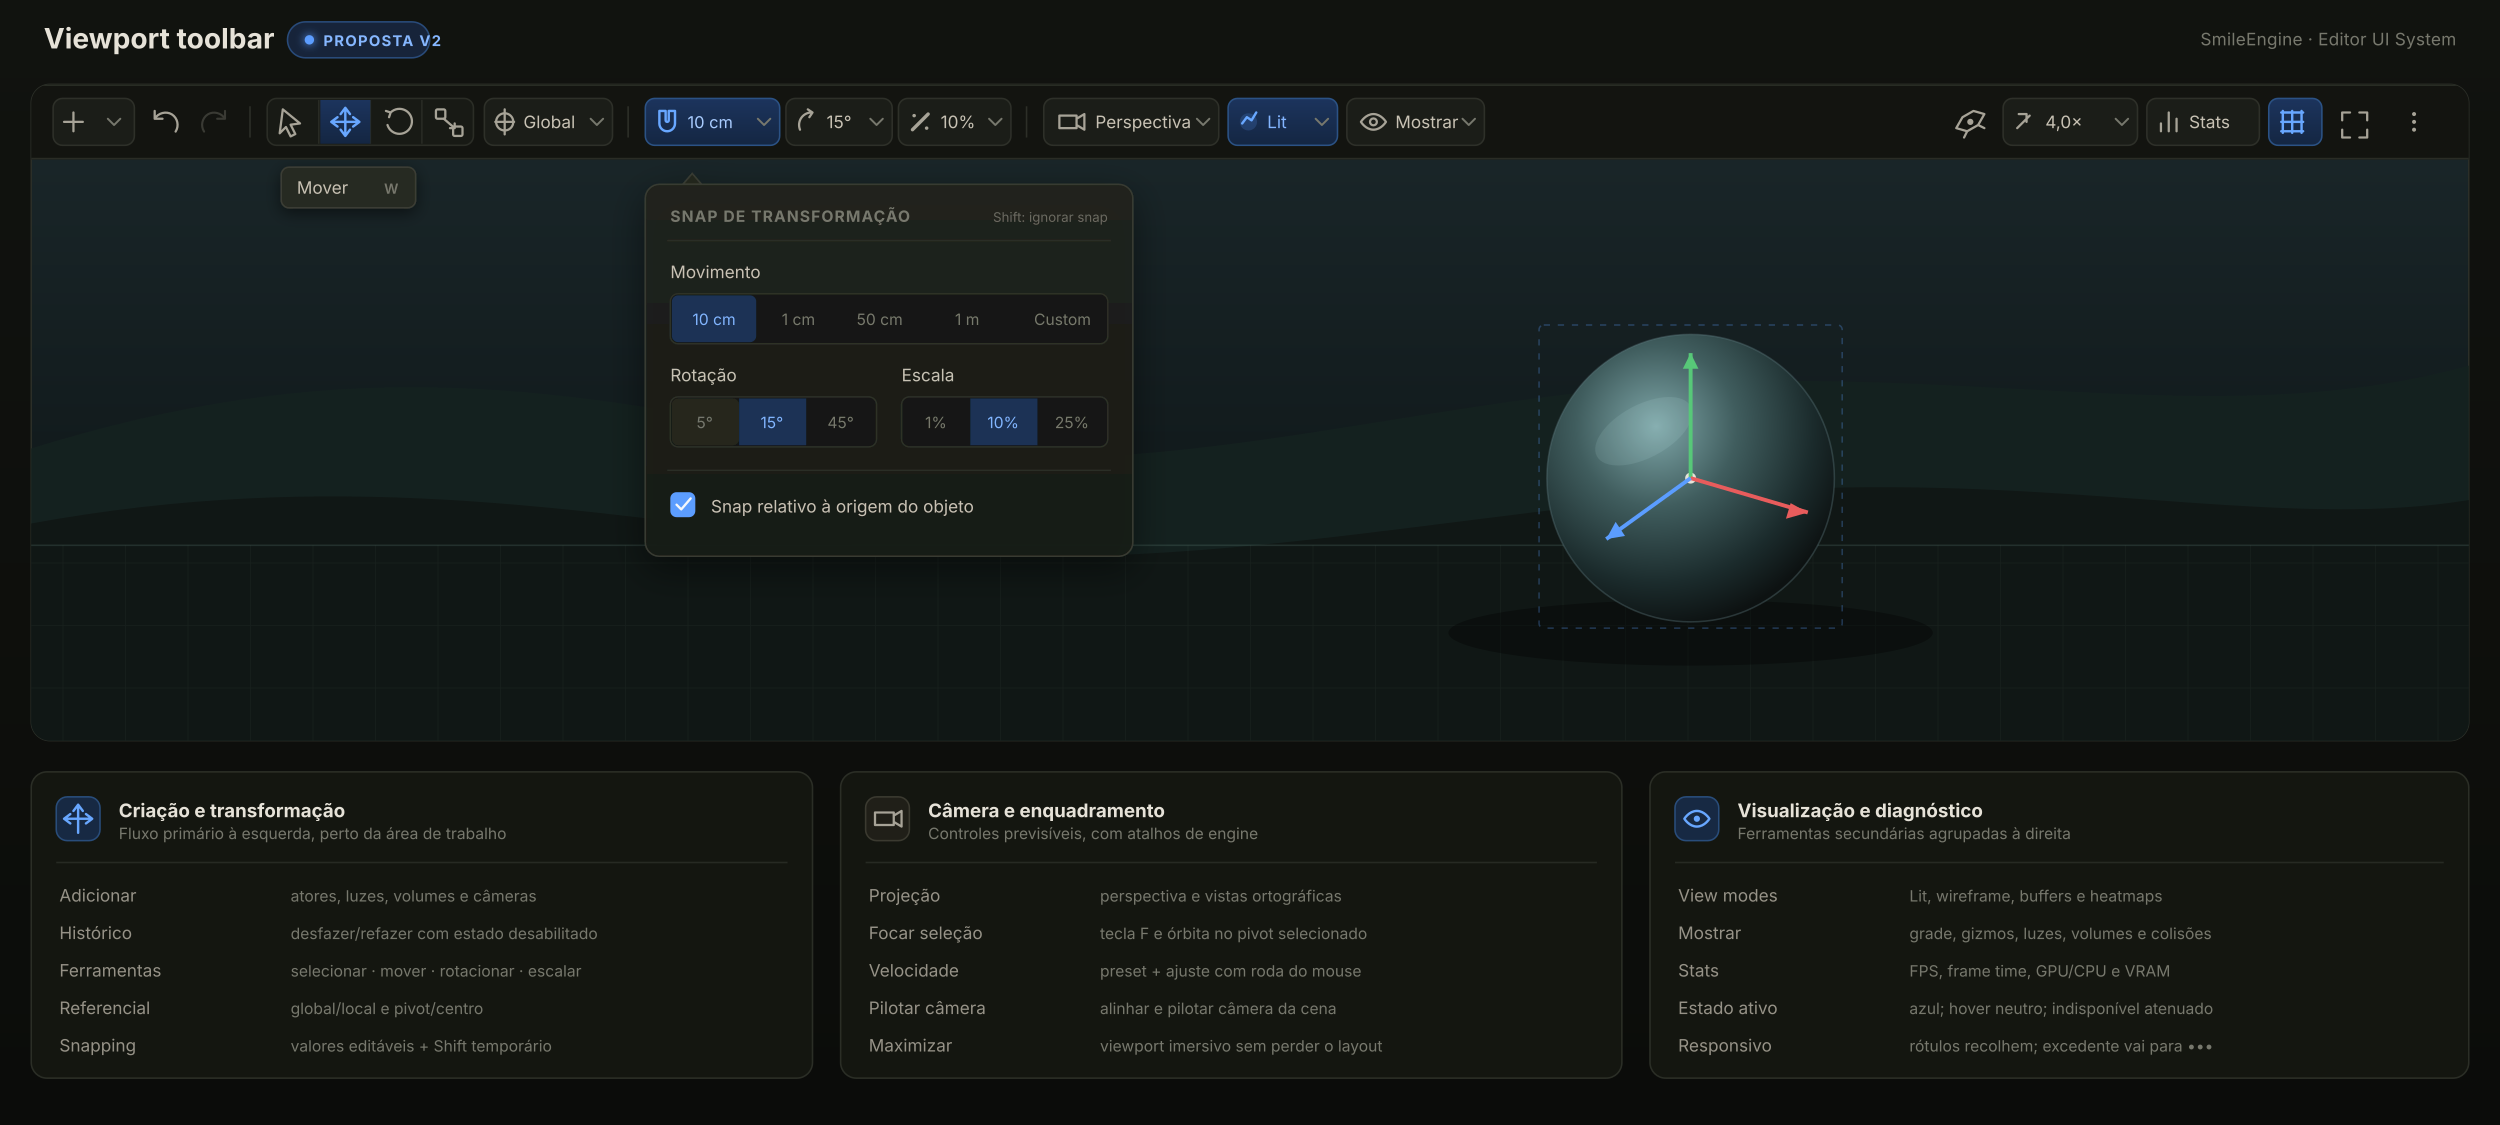
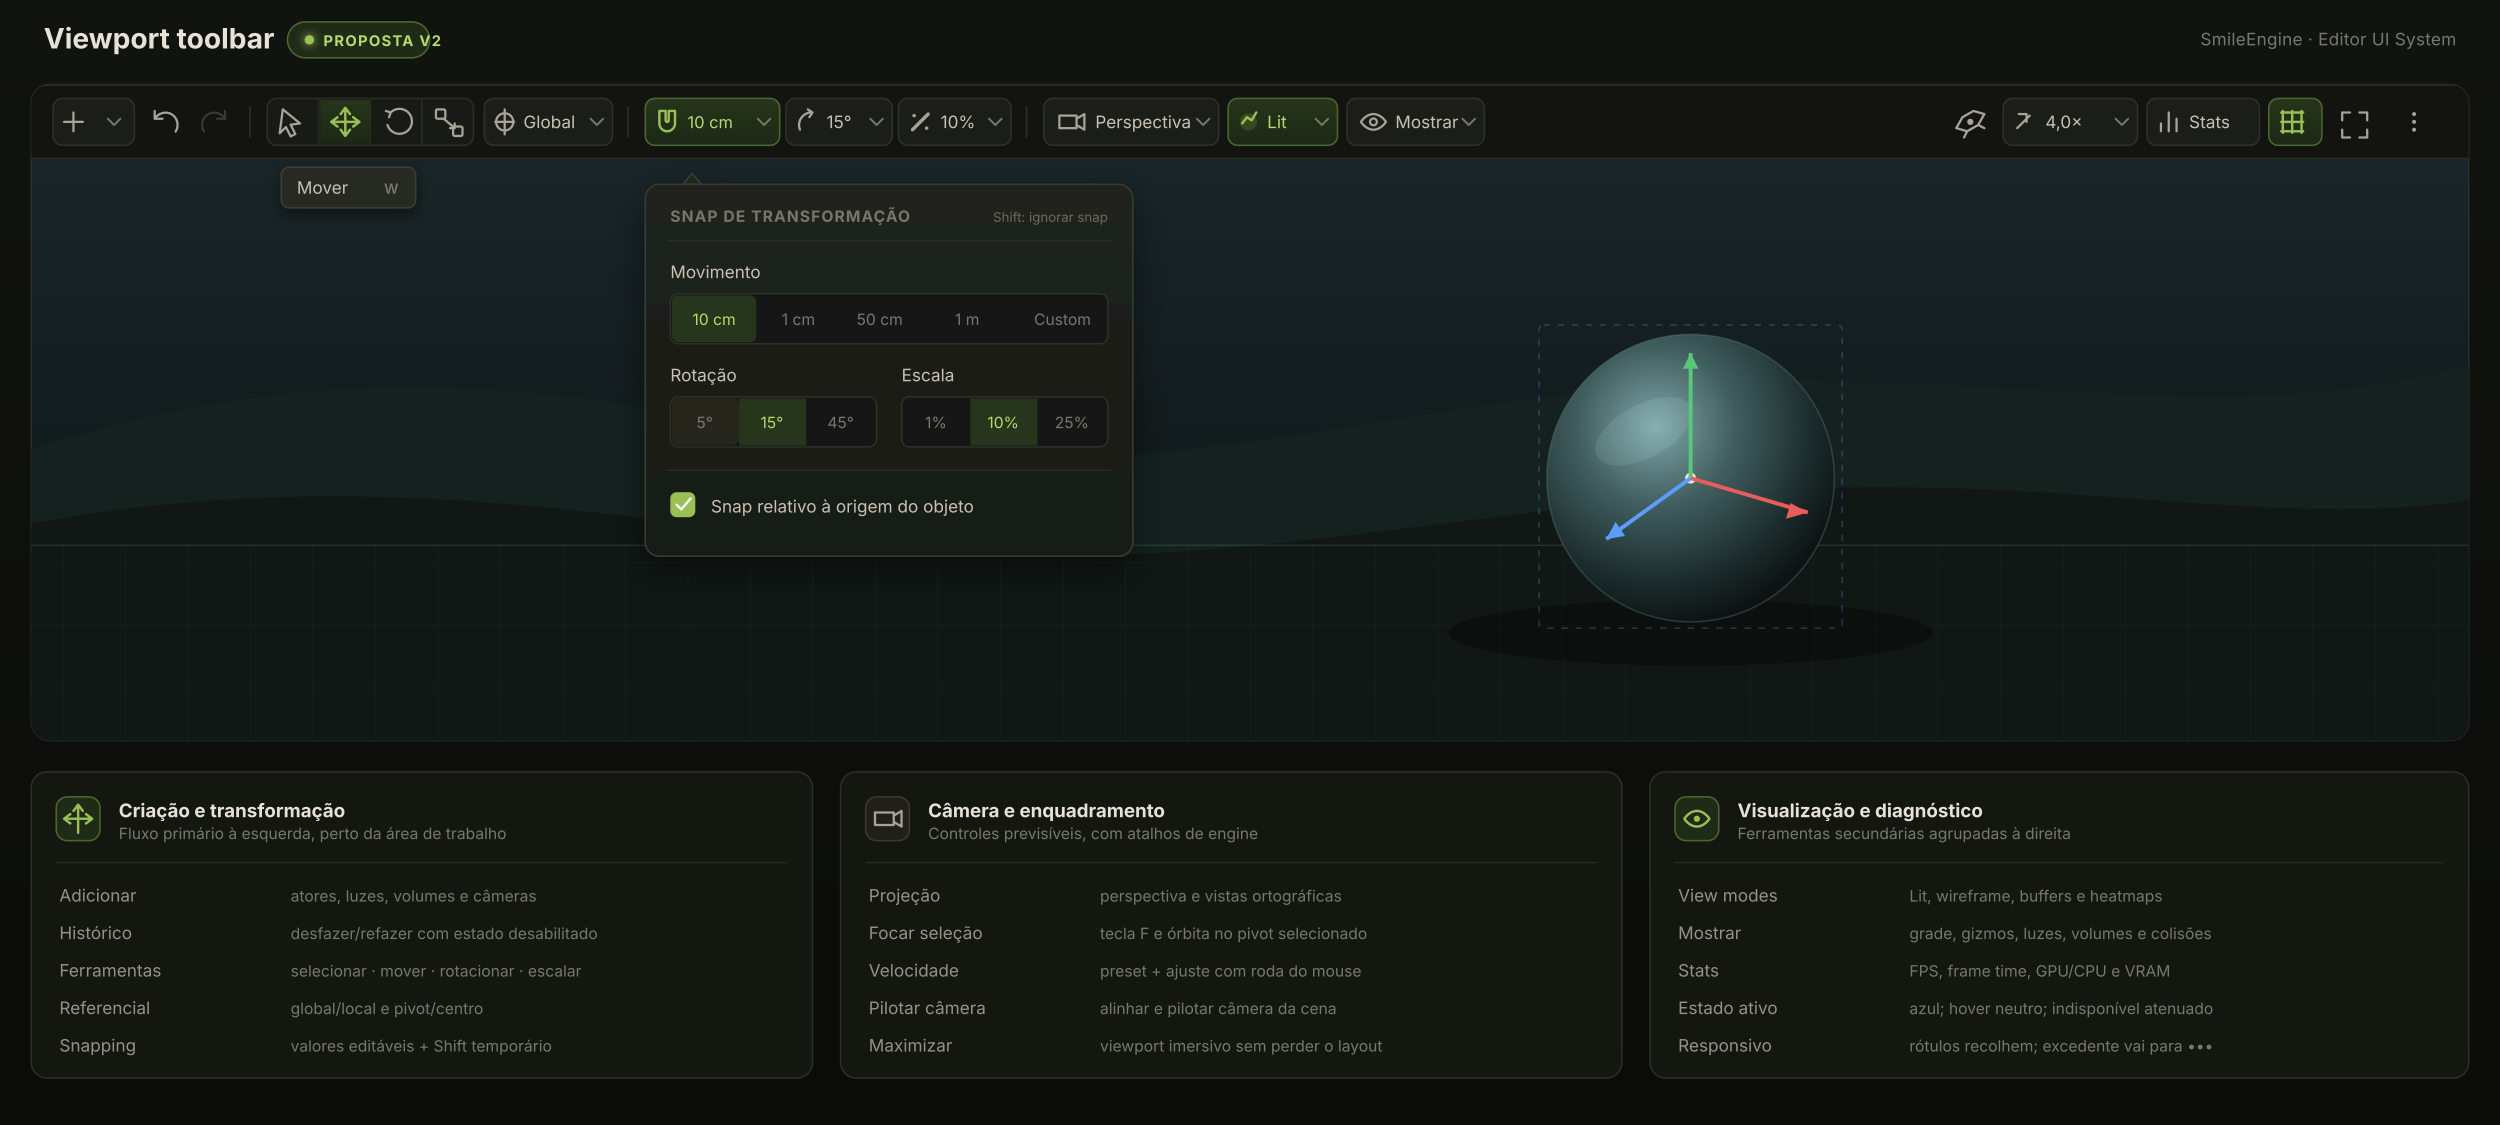
<svg xmlns="http://www.w3.org/2000/svg" width="1600" height="720" viewBox="0 0 1600 720">
  <defs>
    <linearGradient id="pageBg" x1="0" y1="0" x2="0" y2="1">
      <stop offset="0" stop-color="#11130f" />
      <stop offset="1" stop-color="#0b0c0a" />
    </linearGradient>
    <linearGradient id="viewportBg" x1="0" y1="0" x2="0" y2="1">
      <stop offset="0" stop-color="#1b282b" />
      <stop offset="0.55" stop-color="#121b1d" />
      <stop offset="1" stop-color="#0c0f0e" />
    </linearGradient>
    <linearGradient id="activeBg" x1="0" y1="0" x2="0" y2="1">
-       <stop offset="0" stop-color="#1c345d" />
-       <stop offset="1" stop-color="#142642" />
+       <stop offset="0" stop-color="#26351a" />
+       <stop offset="1" stop-color="#1c2815" />
    </linearGradient>
    <linearGradient id="glass" x1="0" y1="0" x2="0" y2="1">
      <stop offset="0" stop-color="#20221c" stop-opacity="0.98" />
      <stop offset="1" stop-color="#171914" stop-opacity="0.98" />
    </linearGradient>
    <radialGradient id="orb" cx="38%" cy="32%" r="70%">
      <stop offset="0" stop-color="#7ea6a8" />
      <stop offset="0.4" stop-color="#405d5e" />
      <stop offset="0.78" stop-color="#1b2b2c" />
      <stop offset="1" stop-color="#0d1212" />
    </radialGradient>
    <filter id="shadow" x="-20%" y="-20%" width="140%" height="160%">
      <feDropShadow dx="0" dy="8" stdDeviation="12" flood-color="#000" flood-opacity="0.45" />
    </filter>
    <filter id="softShadow" x="-30%" y="-30%" width="160%" height="180%">
      <feDropShadow dx="0" dy="3" stdDeviation="5" flood-color="#000" flood-opacity="0.5" />
    </filter>
    <filter id="blueGlow" x="-100%" y="-100%" width="300%" height="300%">
      <feGaussianBlur stdDeviation="3" result="blur" />
      <feMerge>
        <feMergeNode in="blur" />
        <feMergeNode in="SourceGraphic" />
      </feMerge>
    </filter>
    <pattern id="grid" width="40" height="40" patternUnits="userSpaceOnUse">
      <path d="M40 0H0V40" fill="none" stroke="#7c958d" stroke-opacity="0.09" stroke-width="1" />
    </pattern>
    <style>
      .ui { font-family: Inter, "Segoe UI", Arial, sans-serif; }
      .title { font-size: 18px; font-weight: 650; fill: #e6e2d8; }
      .subtitle { font-size: 11px; fill: #77786d; letter-spacing: .15px; }
      .label { font-size: 11px; fill: #c8c2b4; }
      .small { font-size: 10px; fill: #77786d; }
      .micro { font-size: 9px; fill: #6c6a61; }
      .cardTitle { font-size: 12px; font-weight: 650; fill: #e6e2d8; }
      .cardBody { font-size: 11px; fill: #969287; }
      .shortcut { font-size: 9px; font-weight: 600; fill: #77786d; }
      .icon { fill: none; stroke: #a7a397; stroke-width: 1.45; stroke-linecap: round; stroke-linejoin: round; }
      .iconMuted { fill: none; stroke: #64655b; stroke-width: 1.35; stroke-linecap: round; stroke-linejoin: round; }
-       .iconBlue { fill: none; stroke: #68a7ff; stroke-width: 1.55; stroke-linecap: round; stroke-linejoin: round; }
+       .iconBlue { fill: none; stroke: #9ac055; stroke-width: 1.55; stroke-linecap: round; stroke-linejoin: round; }
      .chev { fill: none; stroke: #77786d; stroke-width: 1.25; stroke-linecap: round; stroke-linejoin: round; }
    </style>
  </defs>
  <rect width="1600" height="720" fill="url(#pageBg)" />
  <g class="ui">
    <text x="28" y="31" class="title">Viewport toolbar</text>
-     <rect x="184" y="14" width="91" height="23" rx="11.5" fill="#17243a" stroke="#294b7a" />
-     <circle cx="198" cy="25.5" r="3" fill="#5b9dff" filter="url(#blueGlow)" />
-     <text x="207" y="29.5" font-size="9.5" font-weight="650" letter-spacing=".8" fill="#86b7ff">PROPOSTA V2</text>
+     <rect x="184" y="14" width="91" height="23" rx="11.5" fill="#202b17" stroke="#4b672f" />
+     <circle cx="198" cy="25.5" r="3" fill="#9ac055" filter="url(#blueGlow)" />
+     <text x="207" y="29.5" font-size="9.5" font-weight="650" letter-spacing=".8" fill="#b4da70">PROPOSTA V2</text>
    <text x="1572" y="29" text-anchor="end" class="subtitle">SmileEngine · Editor UI System</text>
    <rect x="20" y="54" width="1560" height="420" rx="12" fill="url(#viewportBg)" stroke="#2c2f28" />
    <clipPath id="viewportClip">
      <rect x="20" y="54" width="1560" height="420" rx="12" />
    </clipPath>
    <g clip-path="url(#viewportClip)">
      <path d="M20 287 C210 228 342 244 520 280 C727 322 894 253 1092 245 C1280 237 1432 275 1580 234 V474 H20Z" fill="#14211f" />
      <path d="M20 335 C212 300 362 325 548 349 C765 377 970 315 1180 312 C1343 309 1472 338 1580 320 V474 H20Z" fill="#101715" />
      <path d="M20 349 H1580 V474 H20Z" fill="url(#grid)" opacity=".78" />
      <path d="M20 349H1580" stroke="#8fb5aa" stroke-opacity=".16" />
      <ellipse cx="1082" cy="405" rx="155" ry="21" fill="#000" opacity=".34" />
      <circle cx="1082" cy="306" r="92" fill="url(#orb)" stroke="#638084" stroke-opacity=".35" />
      <ellipse cx="1052" cy="276" rx="34" ry="17" fill="#d5ffff" opacity=".1" transform="rotate(-28 1052 276)" />
      <rect x="985" y="208" width="194" height="194" rx="3" fill="none" stroke="#5b9dff" stroke-opacity=".28" stroke-dasharray="4 5" />
      <circle cx="1082" cy="306" r="3.5" fill="#e6e2d8" />
      <path d="M1082 306V226" stroke="#57c878" stroke-width="2.5" />
      <path d="M1082 226l-5 10h10z" fill="#57c878" />
      <path d="M1082 306l75 22" stroke="#e85c5c" stroke-width="2.5" />
      <path d="M1157 328l-11-6-3 10z" fill="#e85c5c" />
      <path d="M1082 306l-54 39" stroke="#5b9dff" stroke-width="2.5" />
      <path d="M1028 345l12-2-6-9z" fill="#5b9dff" />
      <rect x="20" y="54" width="1560" height="48" fill="#131410" />
      <path d="M20 101.5H1580" stroke="#2a2c25" />
      <rect x="20" y="54" width="1560" height="1" fill="#34372f" opacity=".7" />
      <g transform="translate(34 63)">
        <rect width="52" height="30" rx="6" fill="#1b1d18" stroke="#2e3029" />
        <path d="M13 9v12M7 15h12" class="icon" />
        <path d="M35 13l4 4 4-4" class="chev" />
      </g>
      <g transform="translate(91 63)">
        <rect width="30" height="30" rx="6" fill="transparent" />
        <path d="M11 11H6v-5M6 11c2.2-3.7 7.3-5.1 11-2.8a8 8 0 0 1 2.4 11" class="icon" transform="translate(2 2)" />
      </g>
      <g transform="translate(122 63)" opacity=".48">
        <rect width="30" height="30" rx="6" fill="transparent" />
        <path d="M15 11h5v-5M20 11c-2.2-3.7-7.3-5.1-11-2.8a8 8 0 0 0-2.4 11" class="iconMuted" transform="translate(2 2)" />
      </g>
      <path d="M160 68v20" stroke="#2d2f28" />
      <g transform="translate(171 63)">
        <rect width="132" height="30" rx="6" fill="#181a15" stroke="#2b2d26" />
        <path d="M33 1v28M66 1v28M99 1v28" stroke="#292b24" />
        <path d="M10 7l11 9-6 .8 3 6-3 1.5-3-6-4 4z" class="icon" />
        <rect x="34" y="1" width="32" height="28" fill="url(#activeBg)" />
        <path d="M50 6v18M41 15h18M50 6l-3 4M50 6l3 4M41 15l4-3M41 15l4 3M59 15l-4-3M59 15l-4 3M50 24l-3-4M50 24l3-4" class="iconBlue" />
        <path d="M79 9a8 8 0 1 1-2 8M76 8l3 1-1 3" class="icon" />
        <rect x="108" y="7" width="6" height="6" rx="1" class="icon" />
        <rect x="119" y="18" width="6" height="6" rx="1" class="icon" />
        <path d="M113 13l7 6M117 19h3v-3" class="icon" />
      </g>
      <g transform="translate(310 63)">
        <rect width="82" height="30" rx="6" fill="#1b1d18" stroke="#2e3029" />
        <circle cx="13" cy="15" r="5.5" class="icon" />
        <path d="M13 7v16M7 15h12" class="icon" />
        <text x="25" y="19" class="label">Global</text>
        <path d="M68 13l4 4 4-4" class="chev" />
      </g>
      <path d="M402 68v20" stroke="#2d2f28" />
      <g transform="translate(413 63)">
-         <rect width="86" height="30" rx="6" fill="url(#activeBg)" stroke="#2b5285" />
+         <rect width="86" height="30" rx="6" fill="url(#activeBg)" stroke="#4b672f" />
        <path d="M9 8v8a5 5 0 0 0 10 0V8M9 8h4v6a1 1 0 0 0 2 0V8h4" class="iconBlue" />
-         <text x="27" y="19" font-size="10.5" fill="#a9ccff">10 cm</text>
+         <text x="27" y="19" font-size="10.5" fill="#b4da70">10 cm</text>
        <path d="M72 13l4 4 4-4" class="chev" />
      </g>
      <g transform="translate(503 63)">
        <rect width="68" height="30" rx="6" fill="#1b1d18" stroke="#2e3029" />
        <path d="M9 20a8 8 0 0 1 8-11M17 9l-3-2m3 2-2 3" class="icon" />
        <text x="26" y="19" class="label">15°</text>
        <path d="M54 13l4 4 4-4" class="chev" />
      </g>
      <g transform="translate(575 63)">
        <rect width="72" height="30" rx="6" fill="#1b1d18" stroke="#2e3029" />
        <path d="M9 20L19 10M10 11h.1M18 19h.1" stroke="#a7a397" stroke-width="2.2" stroke-linecap="round" />
        <text x="27" y="19" class="label">10%</text>
        <path d="M58 13l4 4 4-4" class="chev" />
      </g>
      <path d="M657 68v20" stroke="#2d2f28" />
      <g transform="translate(668 63)">
        <rect width="112" height="30" rx="6" fill="#1b1d18" stroke="#2e3029" />
        <path d="M10 11h11v8H10zM21 13l5-3v10l-5-3" class="icon" />
        <text x="33" y="19" class="label">Perspectiva</text>
        <path d="M98 13l4 4 4-4" class="chev" />
      </g>
      <g transform="translate(786 63)">
-         <rect width="70" height="30" rx="6" fill="url(#activeBg)" stroke="#2b5285" />
-         <circle cx="13" cy="15" r="5.5" fill="#5b9dff" opacity=".18" />
+         <rect width="70" height="30" rx="6" fill="url(#activeBg)" stroke="#4b672f" />
+         <circle cx="13" cy="15" r="5.5" fill="#9ac055" opacity=".18" />
        <path d="M9 16l3-4 3 2 3-5" class="iconBlue" />
-         <text x="25" y="19" font-size="11" fill="#83b5ff">Lit</text>
+         <text x="25" y="19" font-size="11" fill="#b4da70">Lit</text>
        <path d="M56 13l4 4 4-4" class="chev" />
      </g>
      <g transform="translate(862 63)">
        <rect width="88" height="30" rx="6" fill="#1b1d18" stroke="#2e3029" />
        <path d="M9 15s3-5 8-5 8 5 8 5-3 5-8 5-8-5-8-5z" class="icon" />
        <circle cx="17" cy="15" r="2.2" class="icon" />
        <text x="31" y="19" class="label">Mostrar</text>
        <path d="M74 13l4 4 4-4" class="chev" />
      </g>
      <g transform="translate(1244 63)">
        <rect width="34" height="30" rx="6" fill="transparent" />
        <path d="M8 19l4-7 7-4 7 2-4 7-7 4zM15 21l-2 4M22 17l4 2" class="icon" />
        <circle cx="17" cy="15" r="2" fill="#a7a397" />
      </g>
      <g transform="translate(1282 63)">
        <rect width="86" height="30" rx="6" fill="#1b1d18" stroke="#2e3029" />
        <path d="M9 19l8-8M10 10h5v5" class="icon" />
        <text x="27" y="19" class="label">4,0×</text>
        <path d="M72 13l4 4 4-4" class="chev" />
      </g>
      <g transform="translate(1374 63)">
        <rect width="72" height="30" rx="6" fill="#1b1d18" stroke="#2e3029" />
        <path d="M9 21v-5M14 21V9M19 21v-8" class="icon" />
        <text x="27" y="19" class="label">Stats</text>
      </g>
      <g transform="translate(1452 63)">
-         <rect width="34" height="30" rx="6" fill="url(#activeBg)" stroke="#2b5285" />
+         <rect width="34" height="30" rx="6" fill="url(#activeBg)" stroke="#4b672f" />
        <path d="M9 8v14M15 8v14M21 8v14M8 9h14M8 15h14M8 21h14" class="iconBlue" />
      </g>
      <g transform="translate(1490 63)">
        <rect width="34" height="30" rx="6" fill="transparent" />
        <path d="M9 14V9h5M20 9h5v5M25 20v5h-5M14 25H9v-5" class="icon" />
      </g>
      <g transform="translate(1528 63)">
        <rect width="34" height="30" rx="6" fill="transparent" />
        <circle cx="17" cy="15" r="1.3" fill="#a7a397" />
        <circle cx="17" cy="10" r="1.3" fill="#a7a397" />
        <circle cx="17" cy="20" r="1.3" fill="#a7a397" />
      </g>
      <g transform="translate(413 111)" filter="url(#shadow)">
        <path d="M30 0l6 7H24z" fill="#24271f" stroke="#383b32" />
        <rect y="7" width="312" height="238" rx="9" fill="url(#glass)" stroke="#383b32" />
        <text x="16" y="31" font-size="10" font-weight="650" letter-spacing=".7" fill="#77786d">SNAP DE TRANSFORMAÇÃO</text>
        <text x="296" y="31" text-anchor="end" font-size="8.5" fill="#6c6a61">Shift: ignorar snap</text>
        <path d="M14 43H298" stroke="#2b2d26" />
        <text x="16" y="67" class="label">Movimento</text>
        <g transform="translate(16 77)">
          <rect width="280" height="32" rx="5" fill="#151713" stroke="#2d3028" />
-           <rect x="1" y="1" width="54" height="30" rx="4" fill="#1a3154" />
-           <text x="28" y="20" text-anchor="middle" font-size="10" fill="#82b5ff">10 cm</text>
+           <rect x="1" y="1" width="54" height="30" rx="4" fill="#26351a" />
+           <text x="28" y="20" text-anchor="middle" font-size="10" fill="#b4da70">10 cm</text>
          <text x="82" y="20" text-anchor="middle" class="small">1 cm</text>
          <text x="134" y="20" text-anchor="middle" class="small">50 cm</text>
          <text x="190" y="20" text-anchor="middle" class="small">1 m</text>
          <text x="251" y="20" text-anchor="middle" class="small">Custom</text>
        </g>
        <text x="16" y="133" class="label">Rotação</text>
        <g transform="translate(16 143)">
          <rect width="132" height="32" rx="5" fill="#151713" stroke="#2d3028" />
          <rect x="1" y="1" width="43" height="30" rx="4" fill="#25271f" />
          <text x="22" y="20" text-anchor="middle" class="small">5°</text>
-           <rect x="44" y="1" width="43" height="30" fill="#1a3154" />
-           <text x="65" y="20" text-anchor="middle" font-size="10" fill="#82b5ff">15°</text>
+           <rect x="44" y="1" width="43" height="30" fill="#26351a" />
+           <text x="65" y="20" text-anchor="middle" font-size="10" fill="#b4da70">15°</text>
          <text x="109" y="20" text-anchor="middle" class="small">45°</text>
        </g>
        <text x="164" y="133" class="label">Escala</text>
        <g transform="translate(164 143)">
          <rect width="132" height="32" rx="5" fill="#151713" stroke="#2d3028" />
          <text x="22" y="20" text-anchor="middle" class="small">1%</text>
-           <rect x="44" y="1" width="43" height="30" fill="#1a3154" />
-           <text x="65" y="20" text-anchor="middle" font-size="10" fill="#82b5ff">10%</text>
+           <rect x="44" y="1" width="43" height="30" fill="#26351a" />
+           <text x="65" y="20" text-anchor="middle" font-size="10" fill="#b4da70">10%</text>
          <text x="109" y="20" text-anchor="middle" class="small">25%</text>
        </g>
        <path d="M14 190H298" stroke="#2b2d26" />
-         <rect x="16" y="204" width="16" height="16" rx="4" fill="#5b9dff" />
+         <rect x="16" y="204" width="16" height="16" rx="4" fill="#9ac055" />
        <path d="M20 212l3 3 6-7" fill="none" stroke="#f5f7fb" stroke-width="1.5" stroke-linecap="round" stroke-linejoin="round" />
        <text x="42" y="217" class="label">Snap relativo à origem do objeto</text>
      </g>
      <g transform="translate(180 107)" filter="url(#softShadow)">
        <rect width="86" height="26" rx="5" fill="#272921" stroke="#3b3d34" />
        <text x="10" y="17" class="label">Mover</text>
        <text x="75" y="17" text-anchor="end" class="shortcut">W</text>
      </g>
    </g>
    <g transform="translate(20 494)">
      <rect width="500" height="196" rx="10" fill="#141610" stroke="#2b2e26" />
-       <rect x="16" y="16" width="28" height="28" rx="7" fill="#172943" stroke="#294d7b" />
+       <rect x="16" y="16" width="28" height="28" rx="7" fill="#202b17" stroke="#4b672f" />
      <path d="M30 21v18M21 30h18M30 21l-3 4M30 21l3 4M21 30l4-3M21 30l4 3M39 30l-4-3M39 30l-4 3" class="iconBlue" />
      <text x="56" y="29" class="cardTitle">Criação e transformação</text>
      <text x="56" y="43" class="small">Fluxo primário à esquerda, perto da área de trabalho</text>
      <path d="M16 58H484" stroke="#272a23" />
      <text x="18" y="83" class="cardBody">Adicionar</text>
      <text x="166" y="83" class="small">atores, luzes, volumes e câmeras</text>
      <text x="18" y="107" class="cardBody">Histórico</text>
      <text x="166" y="107" class="small">desfazer/refazer com estado desabilitado</text>
      <text x="18" y="131" class="cardBody">Ferramentas</text>
      <text x="166" y="131" class="small">selecionar · mover · rotacionar · escalar</text>
      <text x="18" y="155" class="cardBody">Referencial</text>
      <text x="166" y="155" class="small">global/local e pivot/centro</text>
      <text x="18" y="179" class="cardBody">Snapping</text>
      <text x="166" y="179" class="small">valores editáveis + Shift temporário</text>
    </g>
    <g transform="translate(538 494)">
      <rect width="500" height="196" rx="10" fill="#141610" stroke="#2b2e26" />
      <rect x="16" y="16" width="28" height="28" rx="7" fill="#201f18" stroke="#3b3a30" />
      <path d="M22 26h12v8H22zM34 28l5-3v10l-5-3" class="icon" />
      <text x="56" y="29" class="cardTitle">Câmera e enquadramento</text>
      <text x="56" y="43" class="small">Controles previsíveis, com atalhos de engine</text>
      <path d="M16 58H484" stroke="#272a23" />
      <text x="18" y="83" class="cardBody">Projeção</text>
      <text x="166" y="83" class="small">perspectiva e vistas ortográficas</text>
      <text x="18" y="107" class="cardBody">Focar seleção</text>
      <text x="166" y="107" class="small">tecla F e órbita no pivot selecionado</text>
      <text x="18" y="131" class="cardBody">Velocidade</text>
      <text x="166" y="131" class="small">preset + ajuste com roda do mouse</text>
      <text x="18" y="155" class="cardBody">Pilotar câmera</text>
      <text x="166" y="155" class="small">alinhar e pilotar câmera da cena</text>
      <text x="18" y="179" class="cardBody">Maximizar</text>
      <text x="166" y="179" class="small">viewport imersivo sem perder o layout</text>
    </g>
    <g transform="translate(1056 494)">
      <rect width="524" height="196" rx="10" fill="#141610" stroke="#2b2e26" />
-       <rect x="16" y="16" width="28" height="28" rx="7" fill="#172943" stroke="#294d7b" />
+       <rect x="16" y="16" width="28" height="28" rx="7" fill="#202b17" stroke="#4b672f" />
      <path d="M22 30s3-5 8-5 8 5 8 5-3 5-8 5-8-5-8-5z" class="iconBlue" />
-       <circle cx="30" cy="30" r="2" fill="#68a7ff" />
+       <circle cx="30" cy="30" r="2" fill="#9ac055" />
      <text x="56" y="29" class="cardTitle">Visualização e diagnóstico</text>
      <text x="56" y="43" class="small">Ferramentas secundárias agrupadas à direita</text>
      <path d="M16 58H508" stroke="#272a23" />
      <text x="18" y="83" class="cardBody">View modes</text>
      <text x="166" y="83" class="small">Lit, wireframe, buffers e heatmaps</text>
      <text x="18" y="107" class="cardBody">Mostrar</text>
      <text x="166" y="107" class="small">grade, gizmos, luzes, volumes e colisões</text>
      <text x="18" y="131" class="cardBody">Stats</text>
      <text x="166" y="131" class="small">FPS, frame time, GPU/CPU e VRAM</text>
      <text x="18" y="155" class="cardBody">Estado ativo</text>
      <text x="166" y="155" class="small">azul; hover neutro; indisponível atenuado</text>
      <text x="18" y="179" class="cardBody">Responsivo</text>
      <text x="166" y="179" class="small">rótulos recolhem; excedente vai para •••</text>
    </g>
  </g>
</svg>
